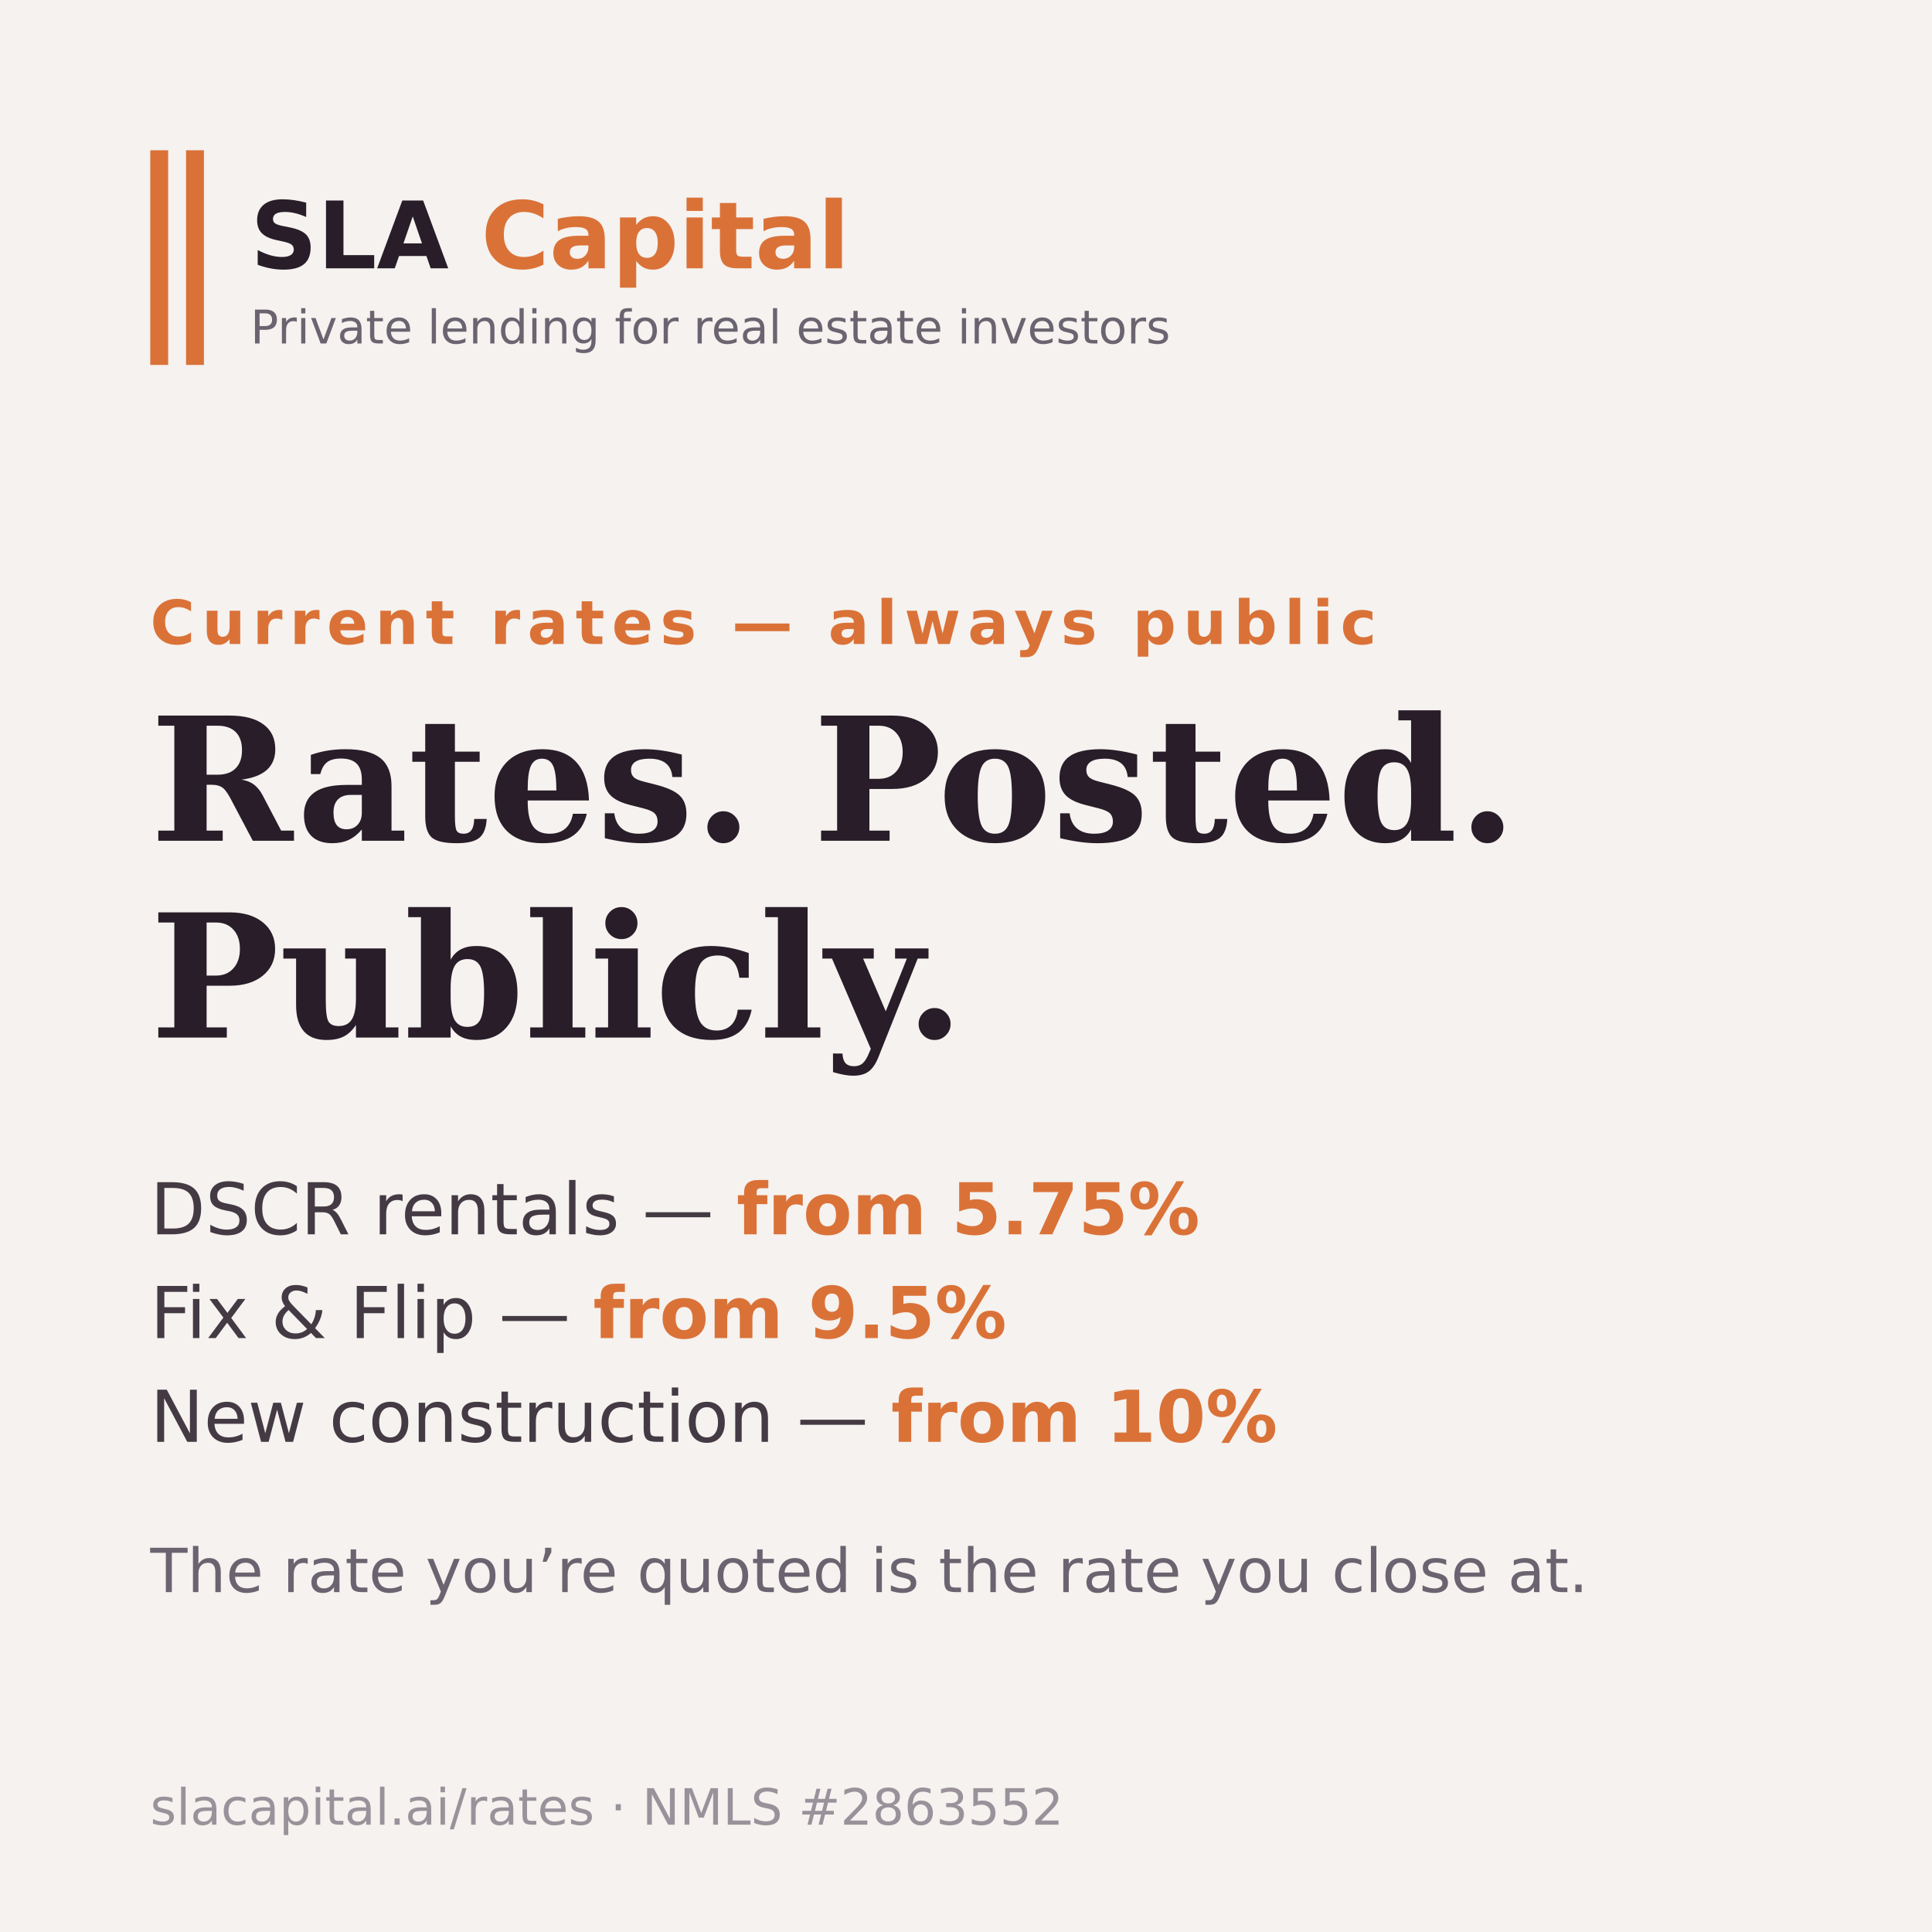
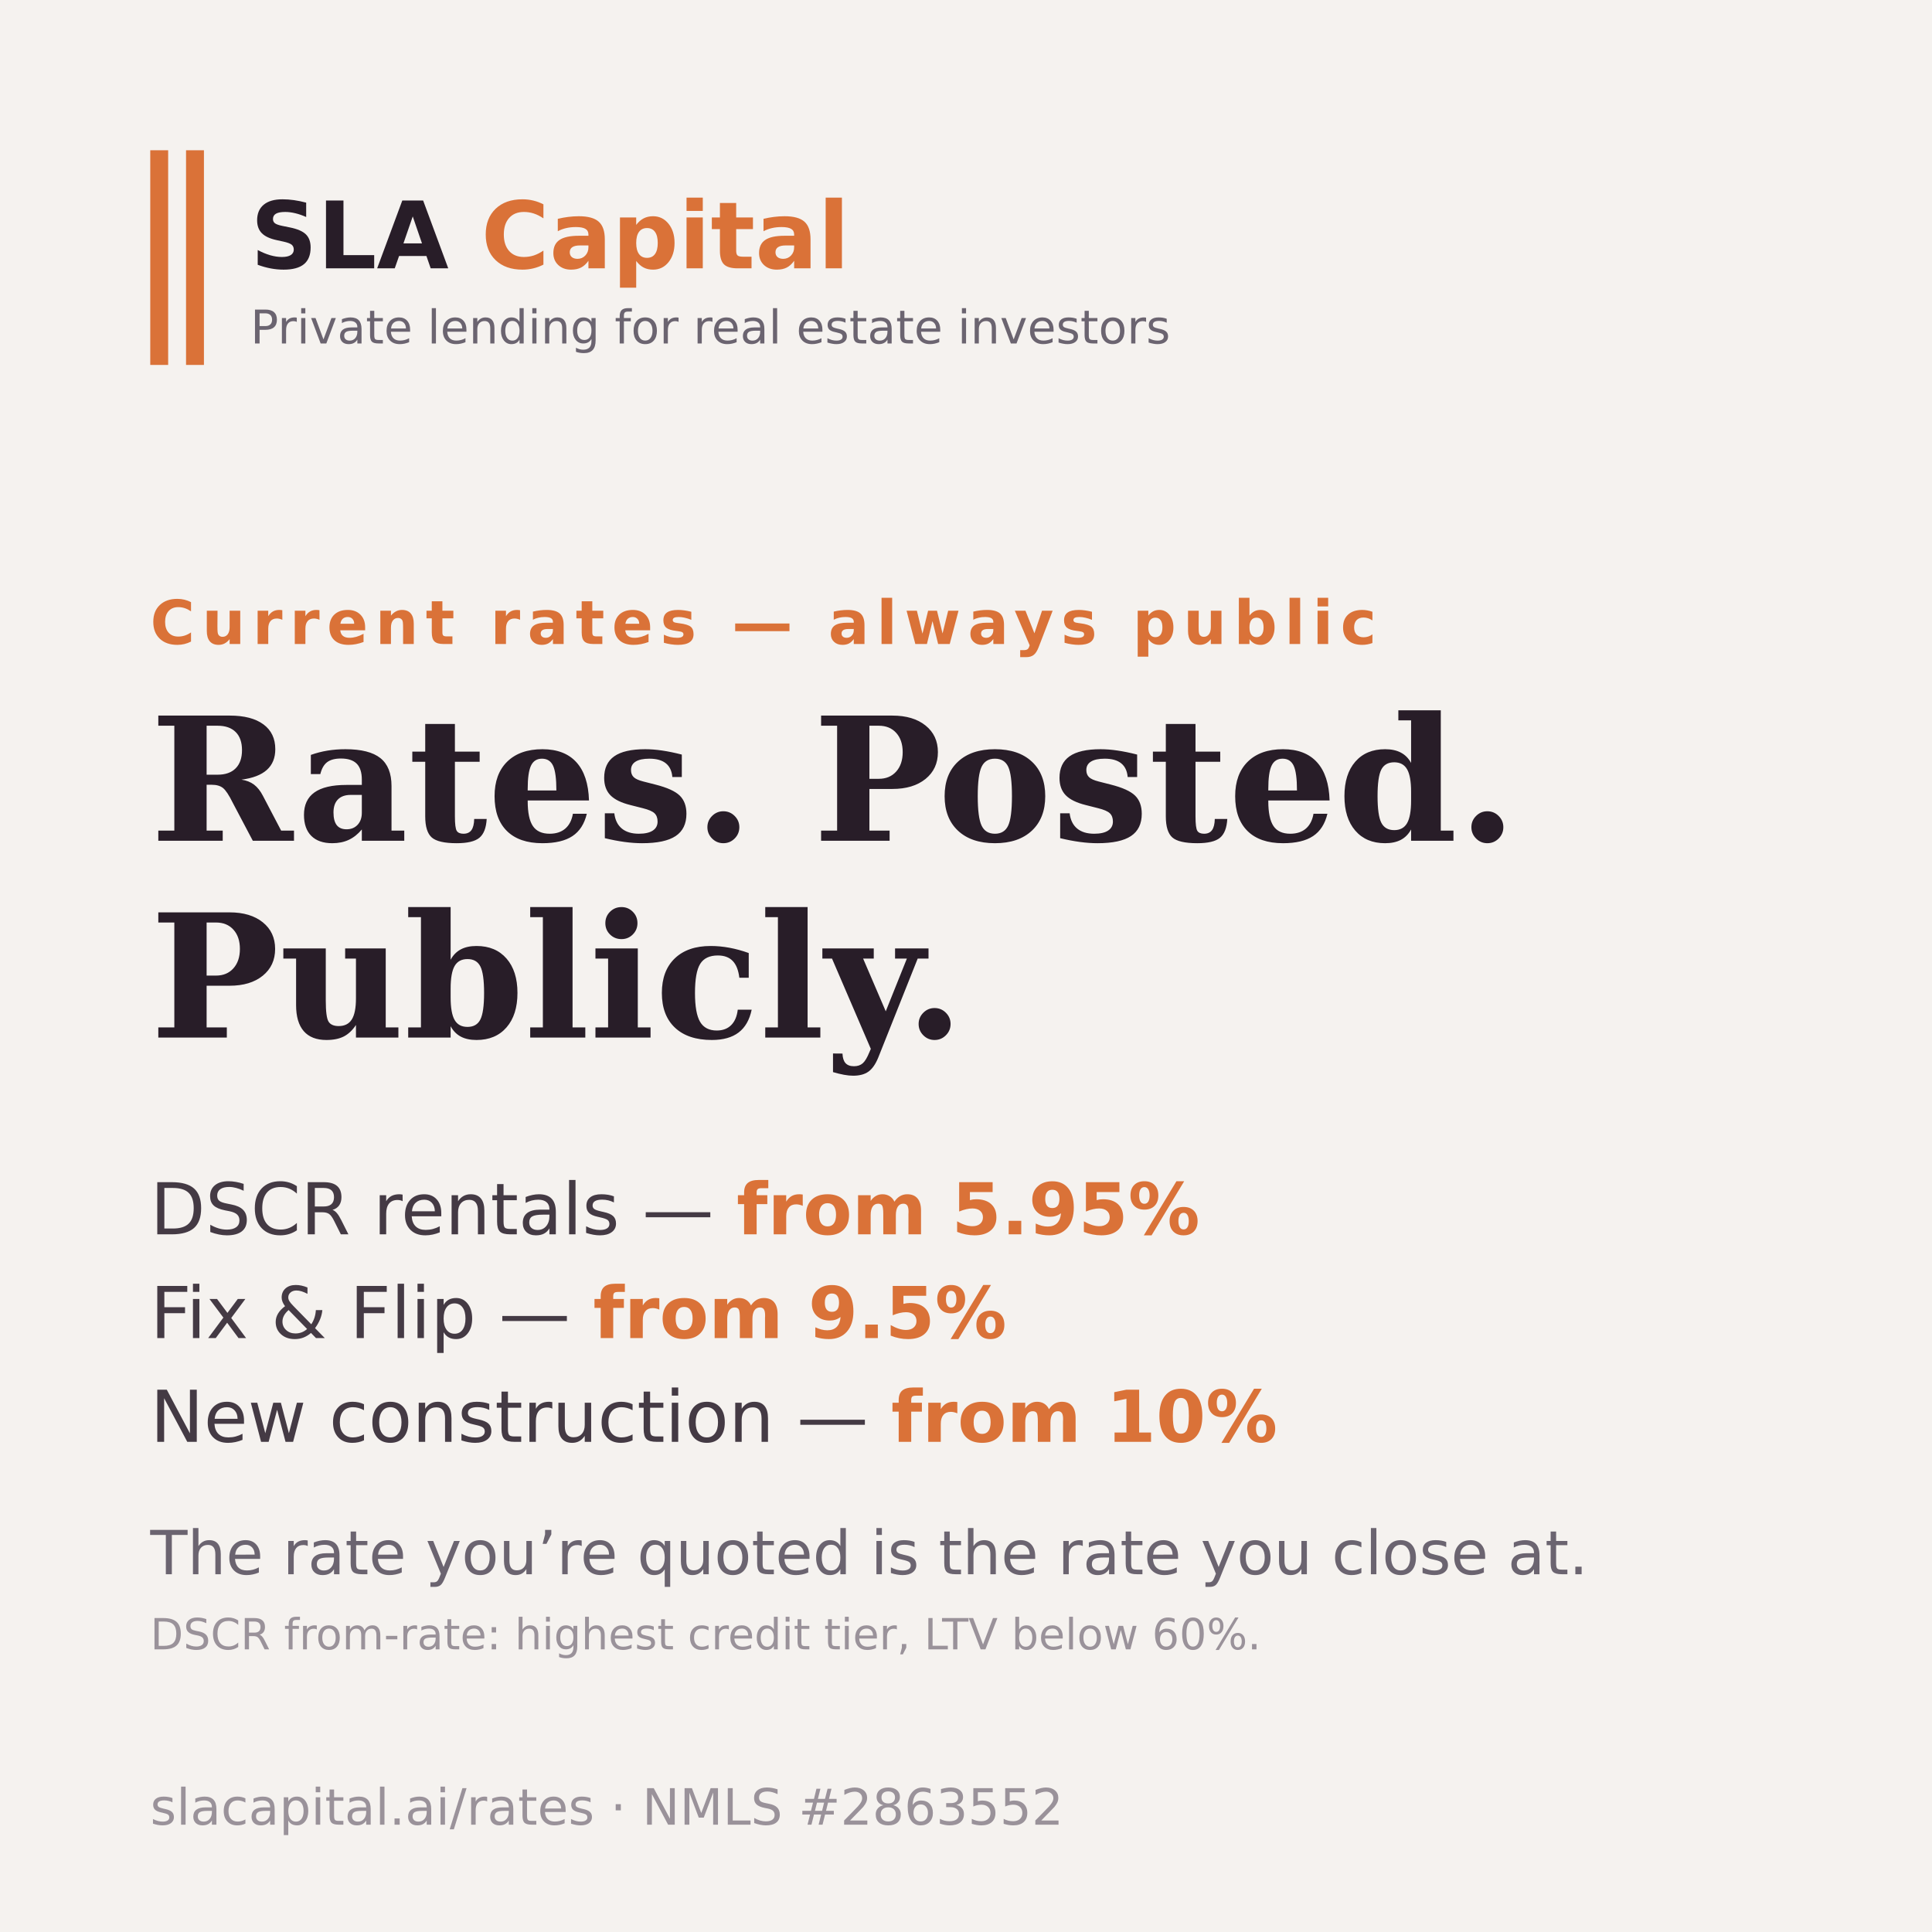
<svg xmlns="http://www.w3.org/2000/svg" width="1080" height="1080" viewBox="0 0 1080 1080">
  <rect width="1080" height="1080" fill="#F5F2EF" />
  <rect x="84" y="84" width="10" height="120" fill="#DA7238" />
  <rect x="104" y="84" width="10" height="120" fill="#DA7238" />
  <text x="140" y="150" font-family="DejaVu Sans, sans-serif" font-size="52" font-weight="bold" fill="#281D28">SLA <tspan fill="#DA7238">Capital</tspan>
  </text>
  <text x="140" y="192" font-family="DejaVu Sans, sans-serif" font-size="26" fill="#6b6470">Private lending for real estate investors</text>
  <text x="84" y="360" font-family="DejaVu Sans, sans-serif" font-size="34" font-weight="bold" letter-spacing="4" fill="#DA7238">Current rates — always public</text>
  <text x="84" y="470" font-family="DejaVu Serif, Georgia, serif" font-size="96" font-weight="bold" fill="#281D28">Rates. Posted.</text>
  <text x="84" y="580" font-family="DejaVu Serif, Georgia, serif" font-size="96" font-weight="bold" fill="#281D28">Publicly.</text>
-   <text x="84" y="690" font-family="DejaVu Sans, sans-serif" font-size="40" fill="#443A44">DSCR rentals — <tspan fill="#DA7238" font-weight="bold">from 5.75%</tspan>
+   <text x="84" y="690" font-family="DejaVu Sans, sans-serif" font-size="40" fill="#443A44">DSCR rentals — <tspan fill="#DA7238" font-weight="bold">from 5.95%</tspan>
  </text>
  <text x="84" y="748" font-family="DejaVu Sans, sans-serif" font-size="40" fill="#443A44">Fix &amp; Flip — <tspan fill="#DA7238" font-weight="bold">from 9.5%</tspan>
  </text>
  <text x="84" y="806" font-family="DejaVu Sans, sans-serif" font-size="40" fill="#443A44">New construction — <tspan fill="#DA7238" font-weight="bold">from 10%</tspan>
  </text>
-   <text x="84" y="890" font-family="DejaVu Sans, sans-serif" font-size="34" fill="#6b6470">The rate you’re quoted is the rate you close at.</text>
+   <text x="84" y="880" font-family="DejaVu Sans, sans-serif" font-size="34" fill="#6b6470">The rate you’re quoted is the rate you close at.</text>
+   <text x="84" y="922" font-family="DejaVu Sans, sans-serif" font-size="24" fill="#9A929A">DSCR from-rate: highest credit tier, LTV below 60%.</text>
  <text x="84" y="1020" font-family="DejaVu Sans, sans-serif" font-size="28" fill="#9A929A">slacapital.ai/rates · NMLS #2863552</text>
</svg>
